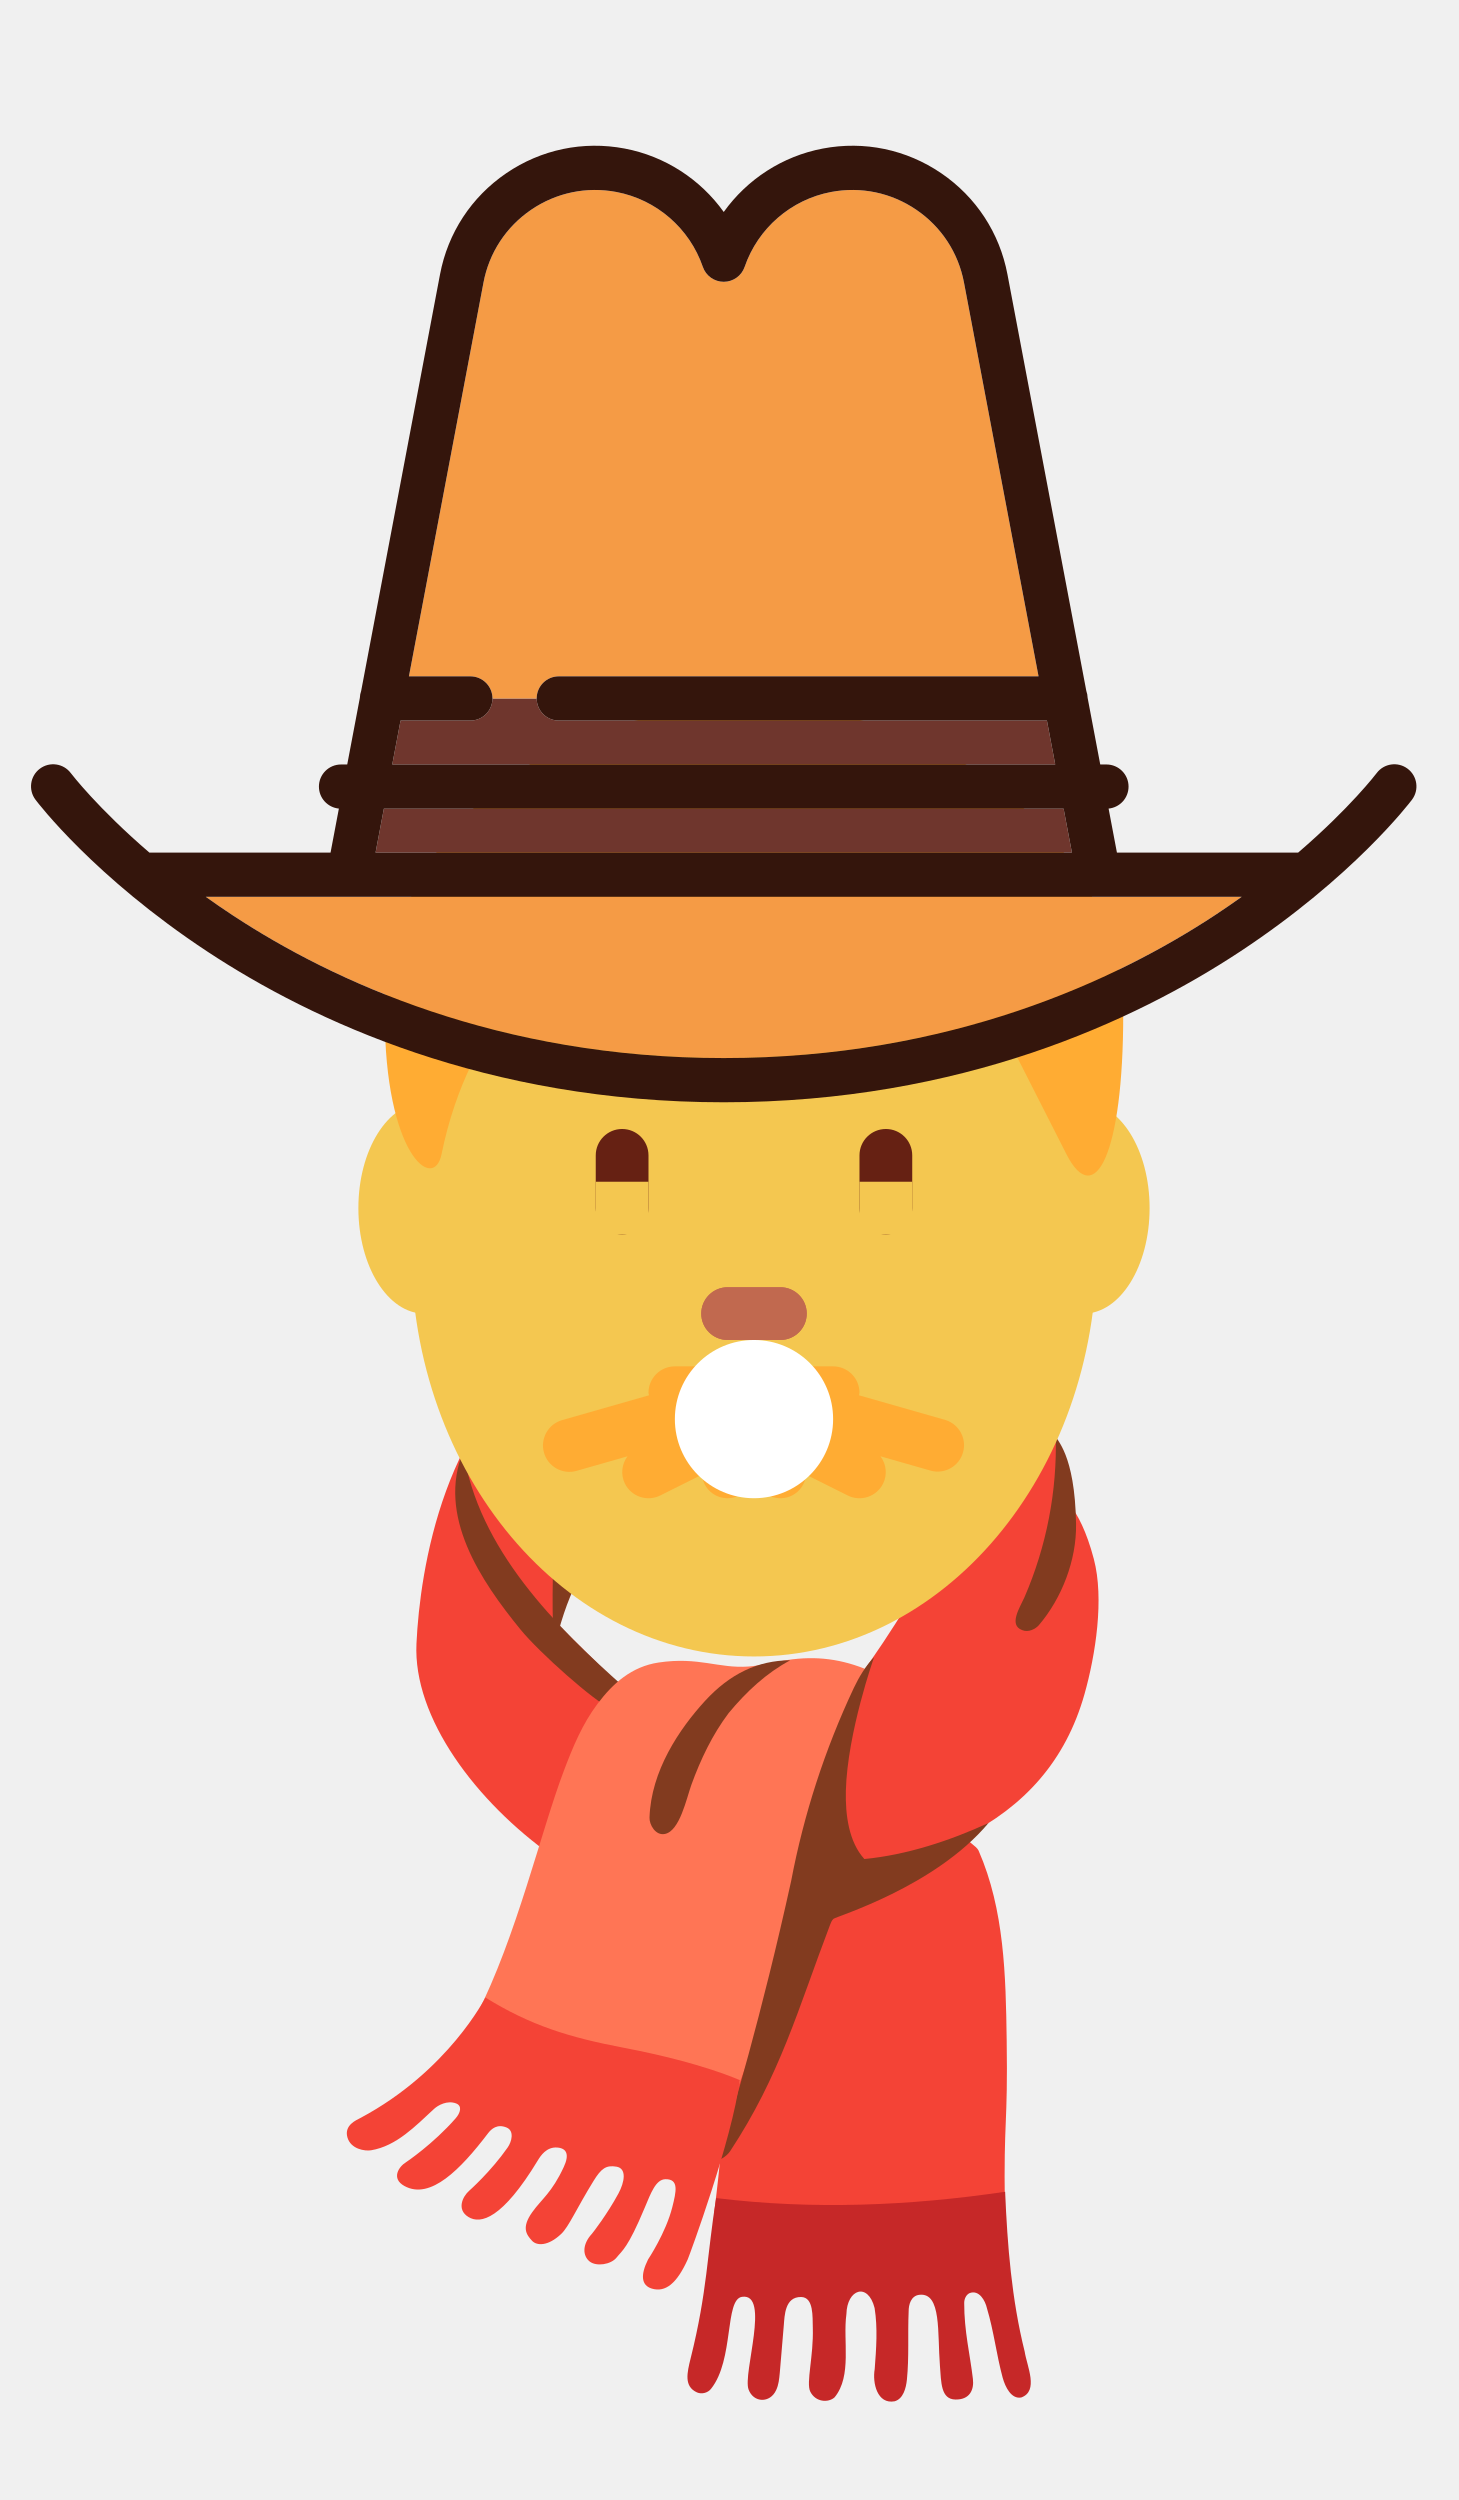
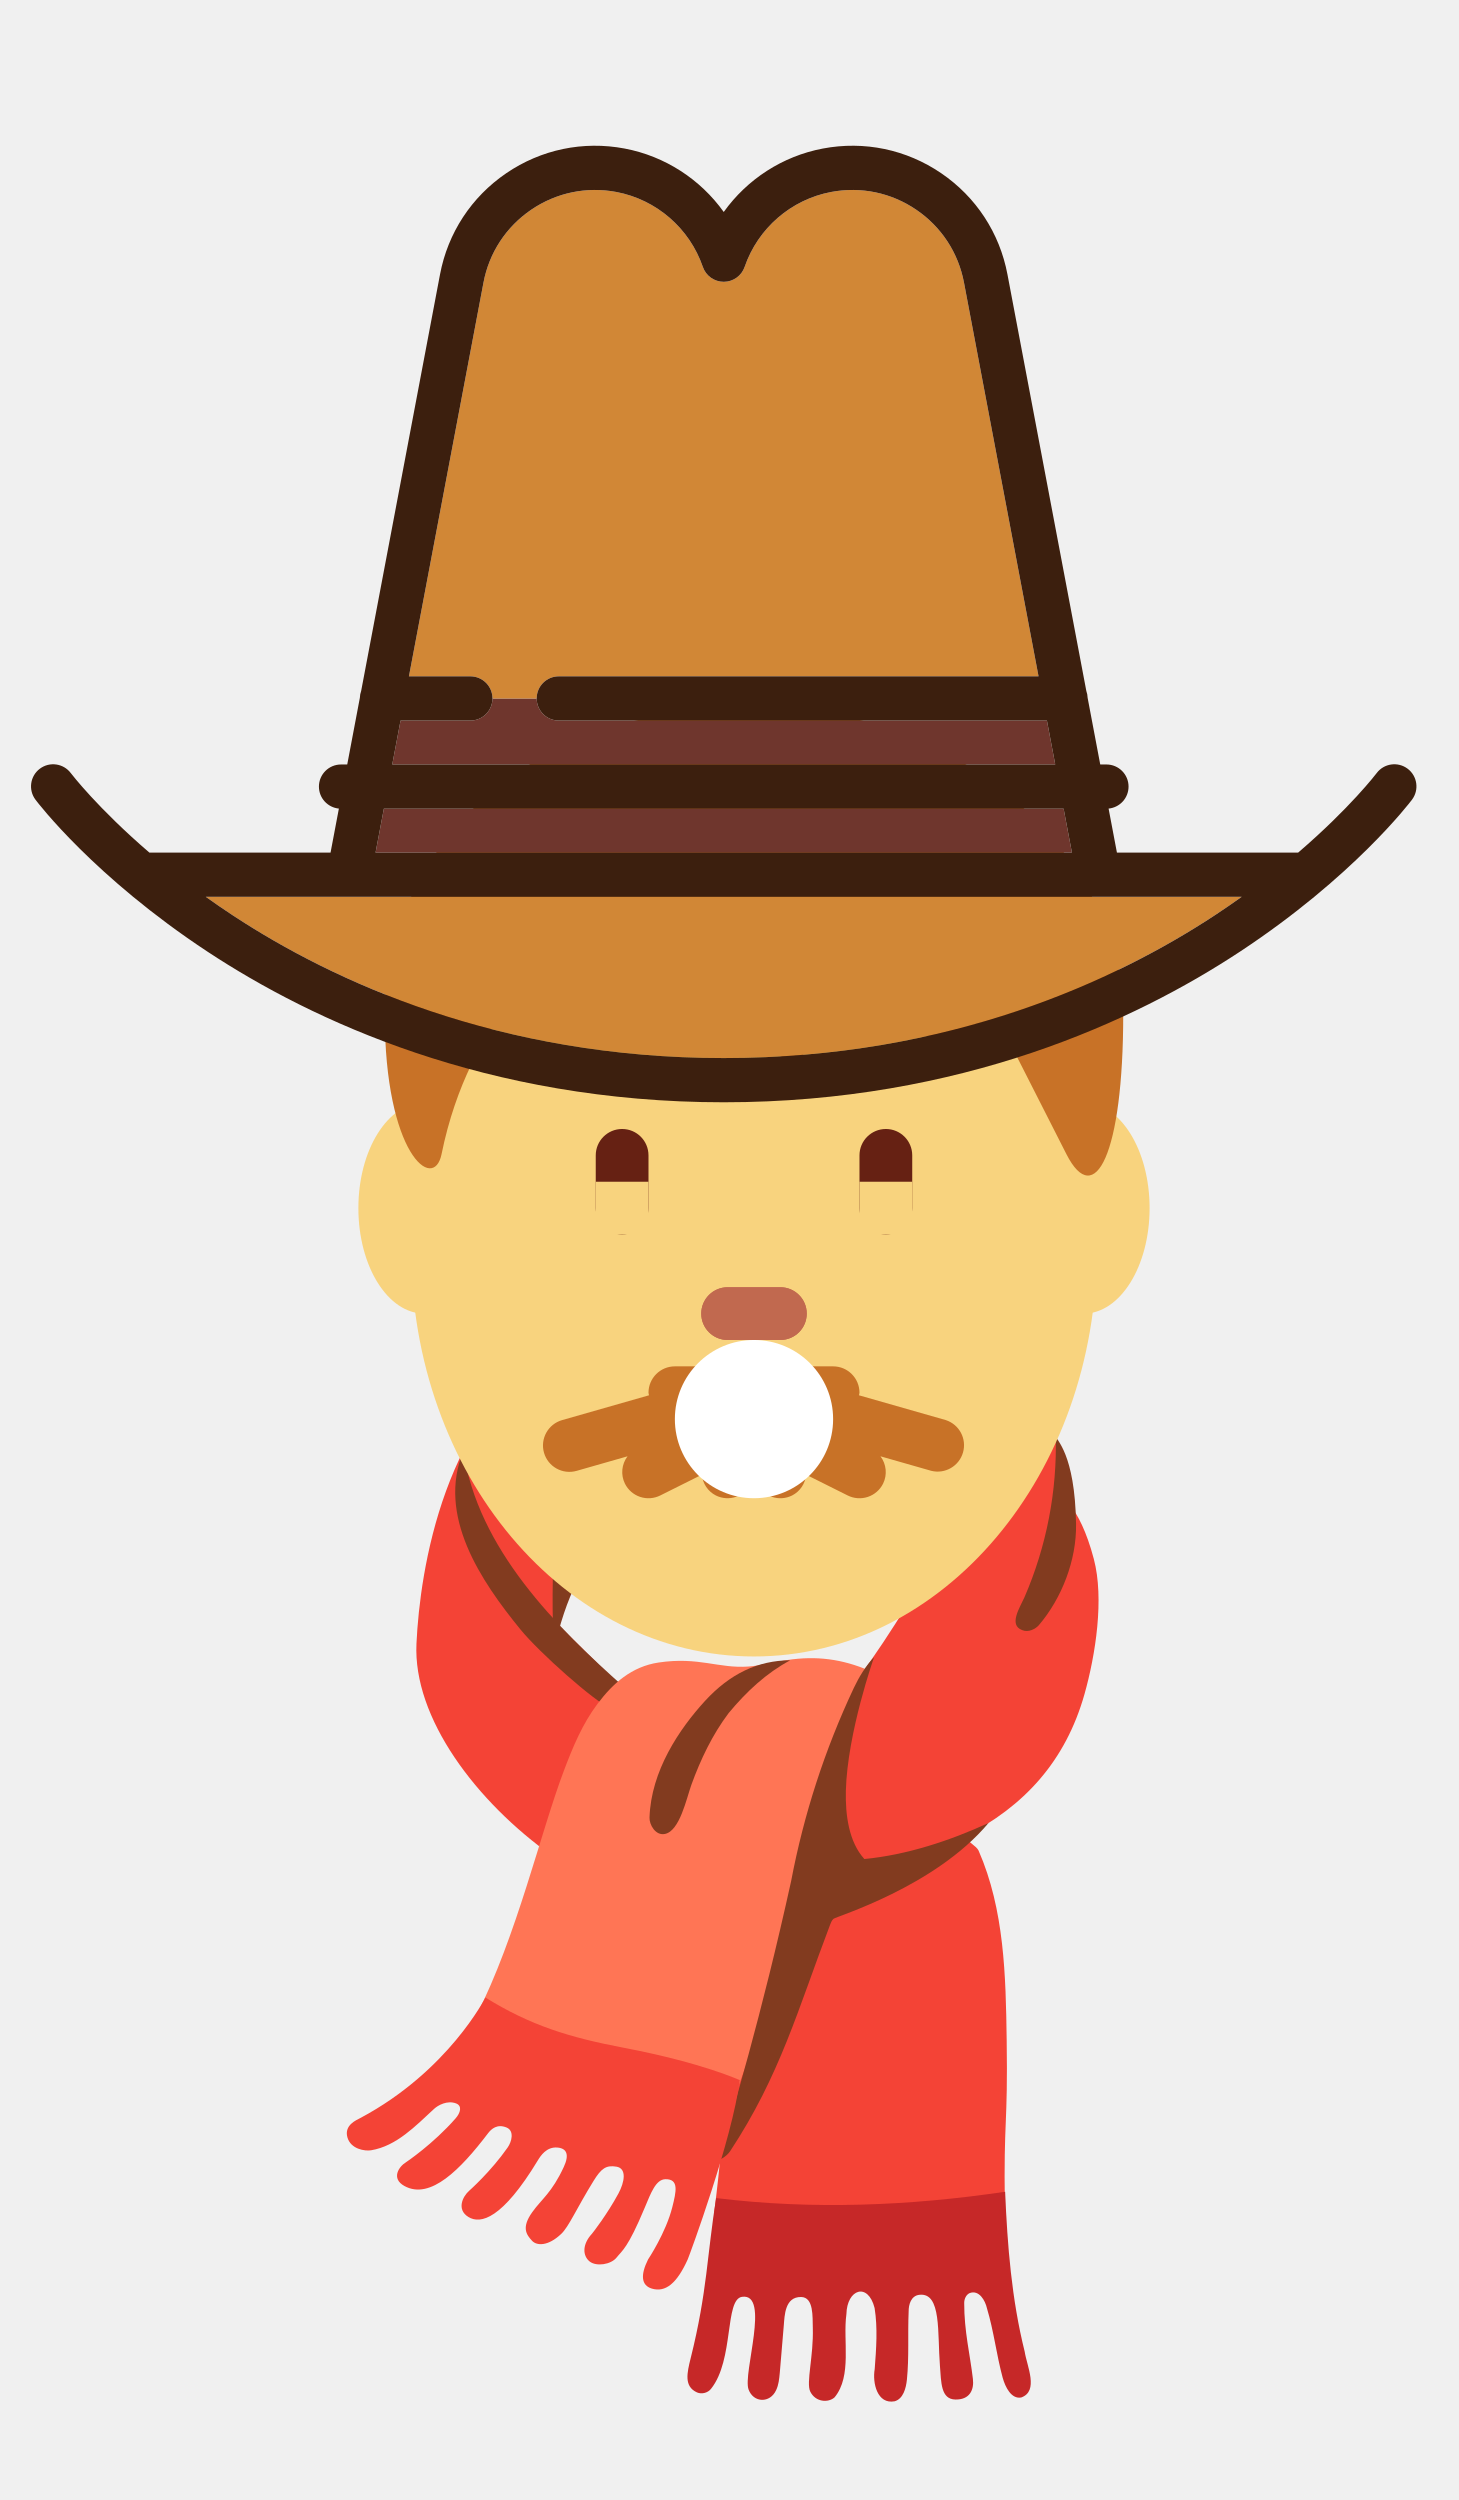
<svg xmlns="http://www.w3.org/2000/svg" width="350" height="600" viewBox="0 0 470 470">
  <g>
    <g>
      <g transform="translate(50, 240) scale(2.95)">
        <path d="M101.53 46.83c1.21-4.29 2.17-10.43 1.02-14.77c-1.61-6.11-3.85-7.03-3.85-7.03s.37-5.88-.97-9.17C92.34 2.6 57.05.71 44.25 8.35C31.56 15.93 28.93 33.2 28.55 41.3c-.39 8.1 6.49 17.28 14.89 23.24c4.9 3.48 14.65-5.55 18.89-7.27c-6.18-6.08-12.35-12.17-18.53-18.25c.72-4.21 2.42-8.47 6.19-11.42c6.81-5.33 35.25-6.07 34.55 4c-.31 4.46-14.03 22.51-21.86 31.6c0 0 .93 20.69-1.6 40.2c12.77 1.47 21 .81 31.75-.74c-.14-9.55.34-8.53.2-18.07c-.1-7.01-.25-14.22-3.07-20.67c-.21-.48-1.29-1.05-1.53-1.52c6.5-3.3 11.03-8.24 13.1-15.57z" fill="#f44336">
                </path>
        <path d="M43.62 29.81c.43-4.94.45-10.29 2.92-14.7c2.64-4.51 11.44-6.08 16.22-6.63c9.07-1.04 24.75.54 25.89 12.05c.4 4-4.11 11.08-4.11 11.08s-.46-2.38-1.81-3.07c-5.97-3.02-12.79-4.3-19.45-3.74c-11.87 1.2-17.11 5.54-19.72 17.23c-.2-4.07-.18-8.16.06-12.22z" fill="#823b1f" />
        <path d="M94.72 39.83c-1.52-.55-.23-2.5.25-3.58a41.626 41.626 0 0 0 3.42-17.64c.01.47 2.1 1.84 2.22 9.65c.06 3.9-1.54 8.08-4.08 11.05c-.34.38-1.12.82-1.81.52z" fill="#823b1f" />
        <path d="M49.73 48.37c-1.69-.71-7.71-6.02-9.83-8.62c-4.33-5.31-9.14-12.44-6.23-19.46c1.64 10.68 10.02 19.09 17.79 25.97c1.13.92-.22 2.74-1.73 2.11z" fill="#823b1f" />
        <path d="M95 118.67c-1.43-5.74-1.89-11.6-2.14-17.48c-10.44 1.55-21.1 1.98-31.57.69c-.99 6.12-.96 10.2-2.78 17.48c-.4 1.62-.76 3.09.68 3.75c.51.23 1.19.06 1.54-.39c2.54-3.18 1.47-9.78 3.39-10.05c3.12-.45.06 8.36.71 10.12c.54 1.48 2.35 1.52 3.01.08c.28-.58.34-1.24.4-1.88c.17-2.03.27-3.18.44-5.21c.09-1.05.11-3.12 1.89-3.09c1.4.02 1.24 2.17 1.28 3.39c.09 3.08-.75 5.98-.28 6.94c.57 1.17 1.98 1.25 2.66.63c1.93-2.35.89-6.22 1.29-9.08c.06-2.76 2.36-3.52 3.08-.68c.35 2.17.18 4.49.01 6.69c-.26 1.48.27 3.87 2.19 3.5c.92-.27 1.23-1.4 1.33-2.36c.25-2.47.08-4.97.19-7.45c-.01-.75.26-1.72 1.17-1.82c2.44-.28 1.96 4.17 2.25 7.79c.14 1.77.09 3.61 1.67 3.65c1.61.04 2.07-1.09 1.93-2.25c-.31-2.67-.96-5.22-.95-8.31c0-.43.21-.9.6-1.07c1.03-.38 1.7.82 1.89 1.68c.75 2.5 1.03 5.04 1.71 7.56c.29 1.05.95 2.36 2.02 2.17c1.97-.69.62-3.45.39-5z" fill="#c62828" />
        <path d="M63.45 90.38s5.39-13.83 7.81-27.49c1.32-7.48 3.81-13.59 6.74-18.64c-2.94-1.26-5.77-1.63-8.94-1.15c-1.41.21-2.8.6-4.23.71c-3.28.24-5.43-1.09-9.81-.44c-2.98.44-5.02 2.3-6.67 4.49c-1.66 2.19-2.72 4.75-3.69 7.32c-2.55 6.72-5.14 18.06-9.58 26.79c9.68 5.34 28.37 8.41 28.37 8.41z" fill="#ff7555" />
        <path d="M55.7 62.1c-1.05.22-1.72-1.04-1.69-1.78c.16-5.1 3.25-9.68 6.07-12.76c2.71-2.95 5.77-4.42 9.3-4.43c-2.6 1.39-4.76 3.4-6.72 5.76c-1.78 2.36-3.07 5.07-4.08 7.85c-.54 1.52-1.27 5.03-2.88 5.36z" fill="#823b1f" />
        <path d="M77.48 64.84c-1.7-1.88-2.08-4.81-2.02-7.44c.16-6.36 3.08-14.6 3.08-14.6c-.87.87-1.67 2.2-2.21 3.35a88.051 88.051 0 0 0-6.85 21.11c-3.21 14.59-6.5 25.63-7.95 30.3c-.11.35.87-.17 1.28-.79c5.47-8.3 7.41-15.5 10.91-24.7c.09-.25.19-.5.38-.69c.24-.25 11.08-3.47 16.95-10.48c-4.21 1.94-8.96 3.5-13.57 3.94z" fill="#823b1f" />
        <path d="M51.19 85.46c-5.95-1.13-10.2-2.44-15.11-5.49c0 0-4.04 8.04-13.67 13.17c-.41.22-1.77.76-1.41 2.09c.36 1.32 1.93 1.54 2.59 1.43c2.78-.46 4.85-2.65 6.88-4.52c.42-.39 1.45-.98 2.43-.59c.66.27.46 1.02-.08 1.63c-2.45 2.8-5.36 4.75-5.39 4.77c-.83.5-1.67 1.8-.2 2.61c2.84 1.57 6.15-1.83 9.14-5.76c.36-.47 1-1.06 2.04-.62c.84.36.56 1.52.1 2.18c-1.86 2.66-4.18 4.7-4.2 4.72c-.73.64-1.4 2.07-.08 2.87c1.32.81 3.69.24 7.58-6.19c.31-.51.95-1.49 2.12-1.4c1.04.08 1.34.77.72 2.11c-1.32 2.85-2.41 3.49-3.45 4.95c-1.19 1.67-.67 2.44-.01 3.14c.49.52 1.71.63 3.18-.77c.83-.79 1.65-2.74 3.53-5.79c.84-1.36 1.37-1.74 2.5-1.55c1.15.2.89 1.68.21 2.94c-1.21 2.24-2.79 4.28-2.89 4.39c-1.11 1.2-1 2.43-.25 3.03c.73.58 2.33.34 2.94-.43c.61-.77 1.21-.98 3.07-5.43c.69-1.65 1.22-3.1 2.26-3.13c1.51-.03 1.19 1.34.76 3.05c-.7 2.8-2.63 5.69-2.65 5.72c-.85 1.71-.74 2.83.41 3.18c1.5.45 2.74-.57 3.92-3.18c.19-.43 4.89-13.16 5.69-19.6c-.01.03-3.89-1.85-12.68-3.53z" fill="#f44336" />
      </g>
      <g transform="translate(90, 60) scale(8.5)">
        <g>
          <animateTransform attributeName="transform" type="rotate" values="0 18 18; 2 18 18; 0 18 18" dur="3s" repeatCount="indefinite" />
-           <path fill="#F4C750" d="M8 19c0 2.209-1.119 4-2.5 4S3 21.209 3 19s1.119-4 2.5-4S8 16.791 8 19zm25 0c0 2.209-1.119 4-2.5 4S28 21.209 28 19s1.119-4 2.5-4s2.5 1.791 2.5 4z" />
-           <path fill="#F4C750" d="M5 20.562c0-8.526 5.82-15.438 13-15.438s13 6.912 13 15.438S25.18 36 18 36S5 29.088 5 20.562z" />
+           <path fill="#F8D37E" d="M8 19c0 2.209-1.119 4-2.5 4S3 21.209 3 19s1.119-4 2.5-4S8 16.791 8 19zm25 0c0 2.209-1.119 4-2.5 4S28 21.209 28 19s1.119-4 2.5-4s2.5 1.791 2.5 4z" />
+           <path fill="#F8D37E" d="M5 20.562c0-8.526 5.82-15.438 13-15.438s13 6.912 13 15.438S25.18 36 18 36S5 29.088 5 20.562z" />
          <path fill="#662113" d="M13 20a1 1 0 0 1-1-1v-2a1 1 0 0 1 2 0v2a1 1 0 0 1-1 1zm10 0a1 1 0 0 1-1-1v-2a1 1 0 1 1 2 0v2a1 1 0 0 1-1 1z" />
-           <rect x="12" y="18" width="2" height="2" fill="#F4C750">
+           <rect x="12" y="18" width="2" height="2" fill="#F8D37E">
            <animate attributeName="height" values="0;1;0" dur="4s" repeatCount="indefinite" />
          </rect>
-           <rect x="22" y="18" width="2" height="2" fill="#F4C750">
+           <rect x="22" y="18" width="2" height="2" fill="#F8D37E">
            <animate attributeName="height" values="0;1;0" dur="4s" repeatCount="indefinite" />
          </rect>
          <path fill="#C1694F" d="M19 24h-2a1 1 0 1 1 0-2h2a1 1 0 1 1 0 2z" />
          <path fill="#C1694F" d="M19 24h-2a1 1 0 1 1 0-2h2a1 1 0 1 1 0 2z">
            <animate attributeName="d" values="M19 24h-2a1 1 0 1 1 0-2h2a1 1 0 1 1 0 2z;                    M19 25h-2a1 1 0 1 1 0-3h2a1 1 0 1 1 0 3z;                    M19 24h-2a1 1 0 1 1 0-2h2a1 1 0 1 1 0 2z" dur="0.s" repeatCount="indefinite" />
          </path>
-           <path fill="#FFAC33" d="M25.274 27.038l-3.294-.941c.003-.034.02-.063.02-.097a1 1 0 0 0-1-1h-6a1 1 0 0 0-1 1c0 .034.016.063.019.097l-3.294.941a1 1 0 0 0 .55 1.924l1.931-.552a.993.993 0 0 0-.1 1.037a.998.998 0 0 0 1.341.448l1.577-.788a.98.98 0 0 0 .529.788a1.003 1.003 0 0 0 1.342-.448l.105-.211l.105.211a1 1 0 0 0 1.342.448a.982.982 0 0 0 .529-.788l1.576.788a1 1 0 0 0 1.343-.448a.993.993 0 0 0-.1-1.037l1.931.552a1.001 1.001 0 0 0 .548-1.924zM18 0c8.615 0 14 6.358 14 11.656c0 5.298-1.077 7.417-2.154 5.298l-2.153-4.238s-6.462 0-8.615-2.12c0 0 3.23 6.358-3.231 0c0 0 1.077 4.239-5.385-1.06c0 0-3.23 2.12-4.308 7.417C5.855 18.423 4 16.954 4 11.656C4 6.357 8.308 0 18 0z" />
+           <path fill="#C87227" d="M25.274 27.038l-3.294-.941c.003-.034.02-.063.02-.097a1 1 0 0 0-1-1h-6a1 1 0 0 0-1 1c0 .034.016.063.019.097l-3.294.941a1 1 0 0 0 .55 1.924l1.931-.552a.993.993 0 0 0-.1 1.037a.998.998 0 0 0 1.341.448l1.577-.788a.98.98 0 0 0 .529.788a1.003 1.003 0 0 0 1.342-.448l.105-.211l.105.211a1 1 0 0 0 1.342.448a.982.982 0 0 0 .529-.788l1.576.788a1 1 0 0 0 1.343-.448a.993.993 0 0 0-.1-1.037l1.931.552a1.001 1.001 0 0 0 .548-1.924zM18 0c8.615 0 14 6.358 14 11.656c0 5.298-1.077 7.417-2.154 5.298l-2.153-4.238s-6.462 0-8.615-2.12c0 0 3.23 6.358-3.231 0c0 0 1.077 4.239-5.385-1.06c0 0-3.23 2.12-4.308 7.417C5.855 18.423 4 16.954 4 11.656C4 6.357 8.308 0 18 0z" />
          <g>
            <ellipse cx="18" cy="27" rx="3" ry="-5" fill="#FFF">
              <animate attributeName="ry" values="1.5;0.2;1.5" dur="0.5s" repeatCount="indefinite" />
            </ellipse>
          </g>
        </g>
      </g>
      <g transform="translate(10, -190) scale(0.95)">
        <path style="fill:#6F362D;" d="M344.64,267.758H179.043c-4.142,0-7.5-3.358-7.5-7.5c0-0.004-15-0.004-15-0.004   c0,4.146-3.358,7.504-7.5,7.504H125.36l-2.821,14.898h224.921L344.64,267.758z" />
        <polygon style="fill:#6F362D;" points="353.122,312.554 350.301,297.656 119.7,297.656 116.879,312.554  " />
-         <path style="fill:#F59B45;" d="M401.831,333.658c3.096-2.04,6.049-4.079,8.881-6.105h-48.515c-0.064,0-254.251,0-254.251,0   c-0.011,0-48.66,0-48.66,0c2.999,2.146,6.14,4.307,9.431,6.465c33.555,22.005,89.641,48.235,166.283,48.235   C311.947,382.254,368.195,355.827,401.831,333.658z" />
-         <path style="fill:#F59B45;" d="M179.043,252.758H341.8l-25.292-133.585c-1.917-10.128-7.664-18.902-16.181-24.708   c-8.517-5.805-18.784-7.946-28.913-6.029c-13.581,2.572-24.817,12.308-29.322,25.41c-1.041,3.028-3.89,5.061-7.092,5.061   s-6.051-2.033-7.092-5.061c-4.505-13.102-15.741-22.838-29.322-25.41c-10.129-1.918-20.396,0.224-28.913,6.029   c-8.518,5.805-14.264,14.58-16.181,24.707L128.2,252.758h20.843c4.141,0,7.498,3.356,7.5,7.496h15   C171.545,256.114,174.902,252.758,179.043,252.758z" />
-         <path style="fill:#34150C;" d="M467.008,284.093c-3.31-2.489-8.013-1.824-10.501,1.487c-0.125,0.166-9.005,11.828-26.647,26.974   h-61.471l-2.828-14.935c3.8-0.366,6.772-3.567,6.772-7.463c0-4.142-3.358-7.5-7.5-7.5h-2.105l-4.28-22.608   c-0.023-0.819-0.177-1.603-0.442-2.336l-26.759-141.329c-2.663-14.064-10.643-26.25-22.471-34.312   c-11.828-8.062-26.086-11.036-40.152-8.373C254.914,76.294,242.927,84.142,235,95.22c-7.927-11.078-19.914-18.926-33.624-21.522   c-14.065-2.663-28.324,0.311-40.151,8.373c-11.828,8.062-19.808,20.248-22.471,34.312l-26.759,141.33   c-0.265,0.733-0.419,1.517-0.442,2.336l-4.281,22.608h-2.105c-4.142,0-7.5,3.358-7.5,7.5c0,3.896,2.972,7.097,6.772,7.463   l-2.828,14.935H40.158c-17.519-15.051-26.462-26.708-26.667-26.978c-2.491-3.307-7.189-3.971-10.499-1.483   c-3.311,2.49-3.977,7.191-1.487,10.502c0.797,1.06,19.959,26.247,58.409,51.588c35.35,23.298,94.421,51.071,175.085,51.071   s139.735-27.773,175.085-51.071c38.449-25.341,57.612-50.528,58.409-51.588C470.984,291.284,470.318,286.582,467.008,284.093z    M59.287,327.554h48.649c0.011,0,254.197,0,254.197,0c0.064,0,48.579,0,48.579,0c-2.832,2.025-5.786,4.065-8.881,6.105   c-33.637,22.169-89.885,48.595-166.831,48.595c-76.642,0-132.728-26.23-166.283-48.235C65.426,331.86,62.286,329.7,59.287,327.554z    M125.36,267.758h23.683c4.142,0,7.5-3.358,7.5-7.5c-0.002-4.144-3.359-7.5-7.5-7.5H128.2l25.292-133.585   c1.917-10.127,7.664-18.902,16.181-24.707c8.517-5.805,18.783-7.947,28.913-6.029c13.581,2.572,24.817,12.308,29.322,25.41   c1.041,3.028,3.89,5.061,7.092,5.061s6.051-2.033,7.092-5.061c4.505-13.102,15.741-22.838,29.322-25.41   c10.128-1.917,20.396,0.224,28.913,6.029c8.518,5.805,14.264,14.58,16.181,24.708L341.8,252.758H179.043   c-4.141,0-7.498,3.356-7.5,7.496c0,4.146,3.358,7.504,7.5,7.504H344.64l2.821,14.898H122.54L125.36,267.758z M350.301,297.656   l2.821,14.898H116.879l2.821-14.898H350.301z" />
+         <path style="fill:#D18736;" d="M401.831,333.658c3.096-2.04,6.049-4.079,8.881-6.105h-48.515c-0.064,0-254.251,0-254.251,0   c-0.011,0-48.66,0-48.66,0c2.999,2.146,6.14,4.307,9.431,6.465c33.555,22.005,89.641,48.235,166.283,48.235   C311.947,382.254,368.195,355.827,401.831,333.658z" />
+         <path style="fill:#D18736;" d="M179.043,252.758H341.8l-25.292-133.585c-1.917-10.128-7.664-18.902-16.181-24.708   c-8.517-5.805-18.784-7.946-28.913-6.029c-13.581,2.572-24.817,12.308-29.322,25.41c-1.041,3.028-3.89,5.061-7.092,5.061   s-6.051-2.033-7.092-5.061c-4.505-13.102-15.741-22.838-29.322-25.41c-10.129-1.918-20.396,0.224-28.913,6.029   c-8.518,5.805-14.264,14.58-16.181,24.707L128.2,252.758h20.843c4.141,0,7.498,3.356,7.5,7.496h15   C171.545,256.114,174.902,252.758,179.043,252.758z" />
+         <path style="fill:#3C1F0E;" d="M467.008,284.093c-3.31-2.489-8.013-1.824-10.501,1.487c-0.125,0.166-9.005,11.828-26.647,26.974   h-61.471l-2.828-14.935c3.8-0.366,6.772-3.567,6.772-7.463c0-4.142-3.358-7.5-7.5-7.5h-2.105l-4.28-22.608   c-0.023-0.819-0.177-1.603-0.442-2.336l-26.759-141.329c-2.663-14.064-10.643-26.25-22.471-34.312   c-11.828-8.062-26.086-11.036-40.152-8.373C254.914,76.294,242.927,84.142,235,95.22c-7.927-11.078-19.914-18.926-33.624-21.522   c-14.065-2.663-28.324,0.311-40.151,8.373c-11.828,8.062-19.808,20.248-22.471,34.312l-26.759,141.33   c-0.265,0.733-0.419,1.517-0.442,2.336l-4.281,22.608h-2.105c-4.142,0-7.5,3.358-7.5,7.5c0,3.896,2.972,7.097,6.772,7.463   l-2.828,14.935H40.158c-17.519-15.051-26.462-26.708-26.667-26.978c-2.491-3.307-7.189-3.971-10.499-1.483   c-3.311,2.49-3.977,7.191-1.487,10.502c0.797,1.06,19.959,26.247,58.409,51.588c35.35,23.298,94.421,51.071,175.085,51.071   s139.735-27.773,175.085-51.071c38.449-25.341,57.612-50.528,58.409-51.588C470.984,291.284,470.318,286.582,467.008,284.093z    M59.287,327.554h48.649c0.011,0,254.197,0,254.197,0c0.064,0,48.579,0,48.579,0c-2.832,2.025-5.786,4.065-8.881,6.105   c-33.637,22.169-89.885,48.595-166.831,48.595c-76.642,0-132.728-26.23-166.283-48.235C65.426,331.86,62.286,329.7,59.287,327.554z    M125.36,267.758h23.683c4.142,0,7.5-3.358,7.5-7.5c-0.002-4.144-3.359-7.5-7.5-7.5H128.2l25.292-133.585   c1.917-10.127,7.664-18.902,16.181-24.707c8.517-5.805,18.783-7.947,28.913-6.029c13.581,2.572,24.817,12.308,29.322,25.41   c1.041,3.028,3.89,5.061,7.092,5.061s6.051-2.033,7.092-5.061c4.505-13.102,15.741-22.838,29.322-25.41   c10.128-1.917,20.396,0.224,28.913,6.029c8.518,5.805,14.264,14.58,16.181,24.708L341.8,252.758H179.043   c-4.141,0-7.498,3.356-7.5,7.496c0,4.146,3.358,7.504,7.5,7.504H344.64l2.821,14.898H122.54L125.36,267.758z M350.301,297.656   l2.821,14.898H116.879l2.821-14.898H350.301z" />
      </g>
      <animateTransform attributeName="transform" type="translate" values="0,0; 0,3; 0,-2; 0,0" dur="2.5s" keyTimes="0; 0.3; 0.7; 1" calcMode="spline" keySplines="0.25 0.1 0.25 1; 0.42 0 0.58 1; 0.25 0.1 0.25 1" repeatCount="indefinite" />
    </g>
  </g>
</svg>
